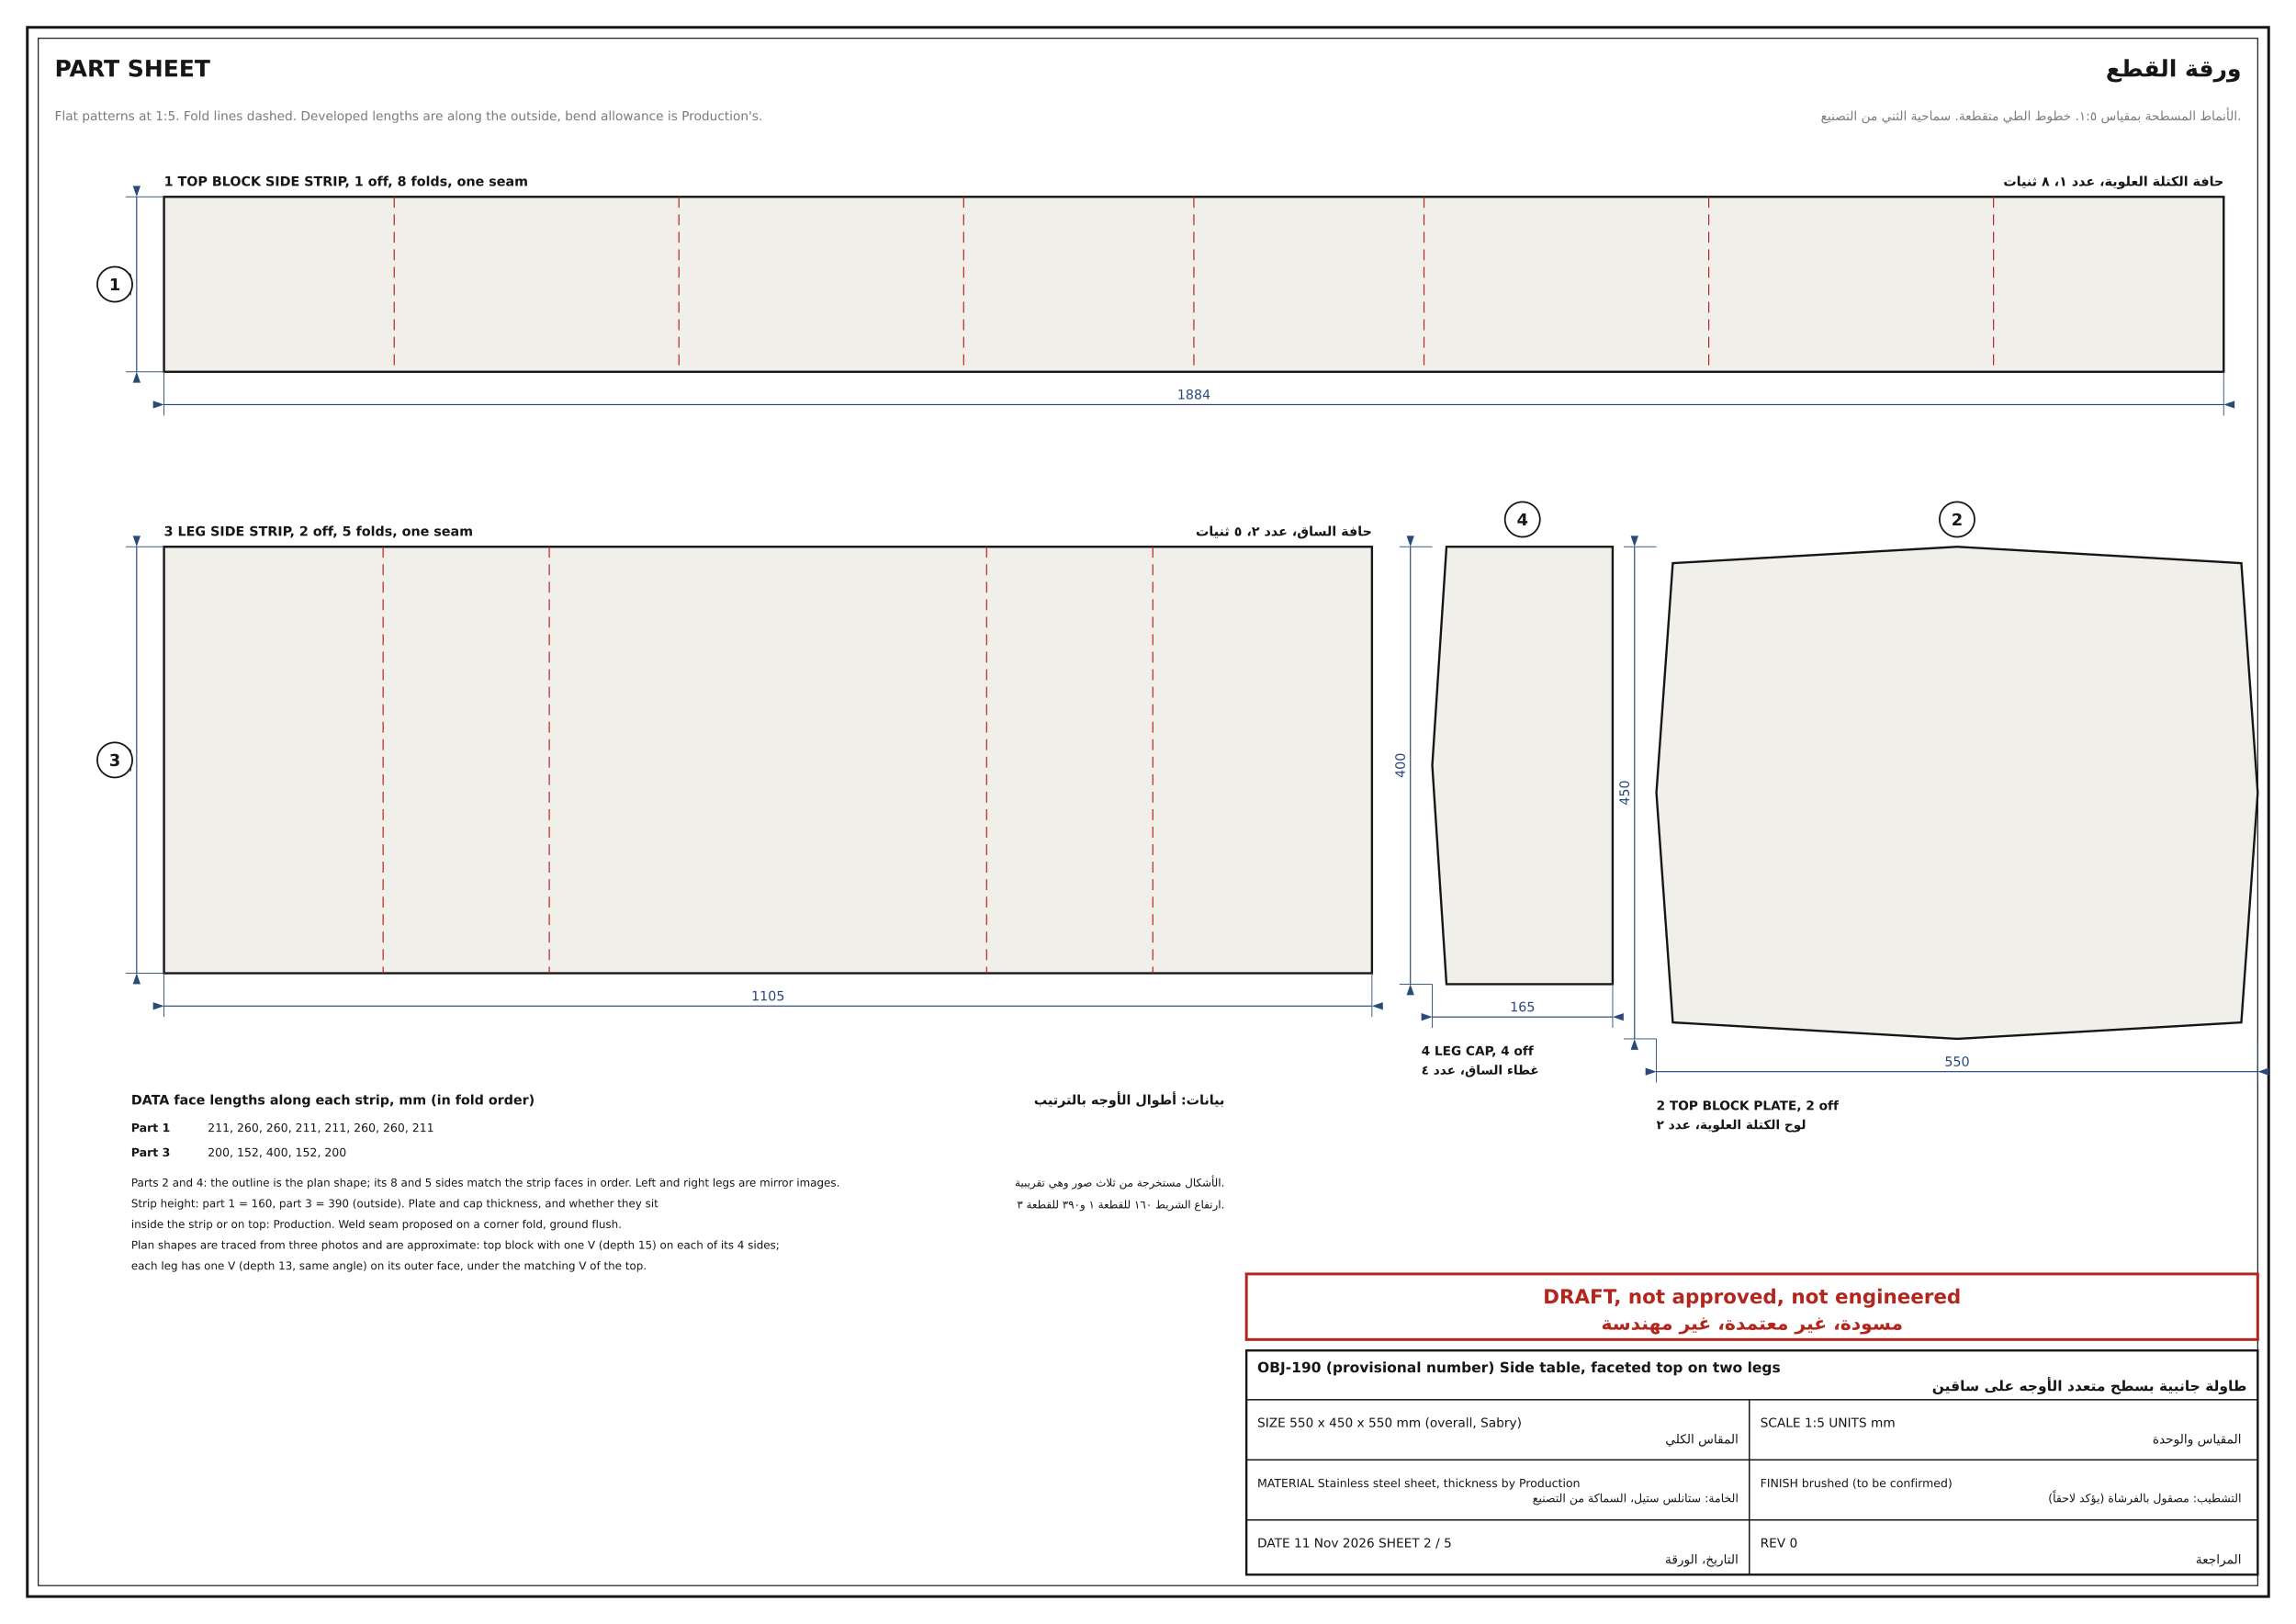
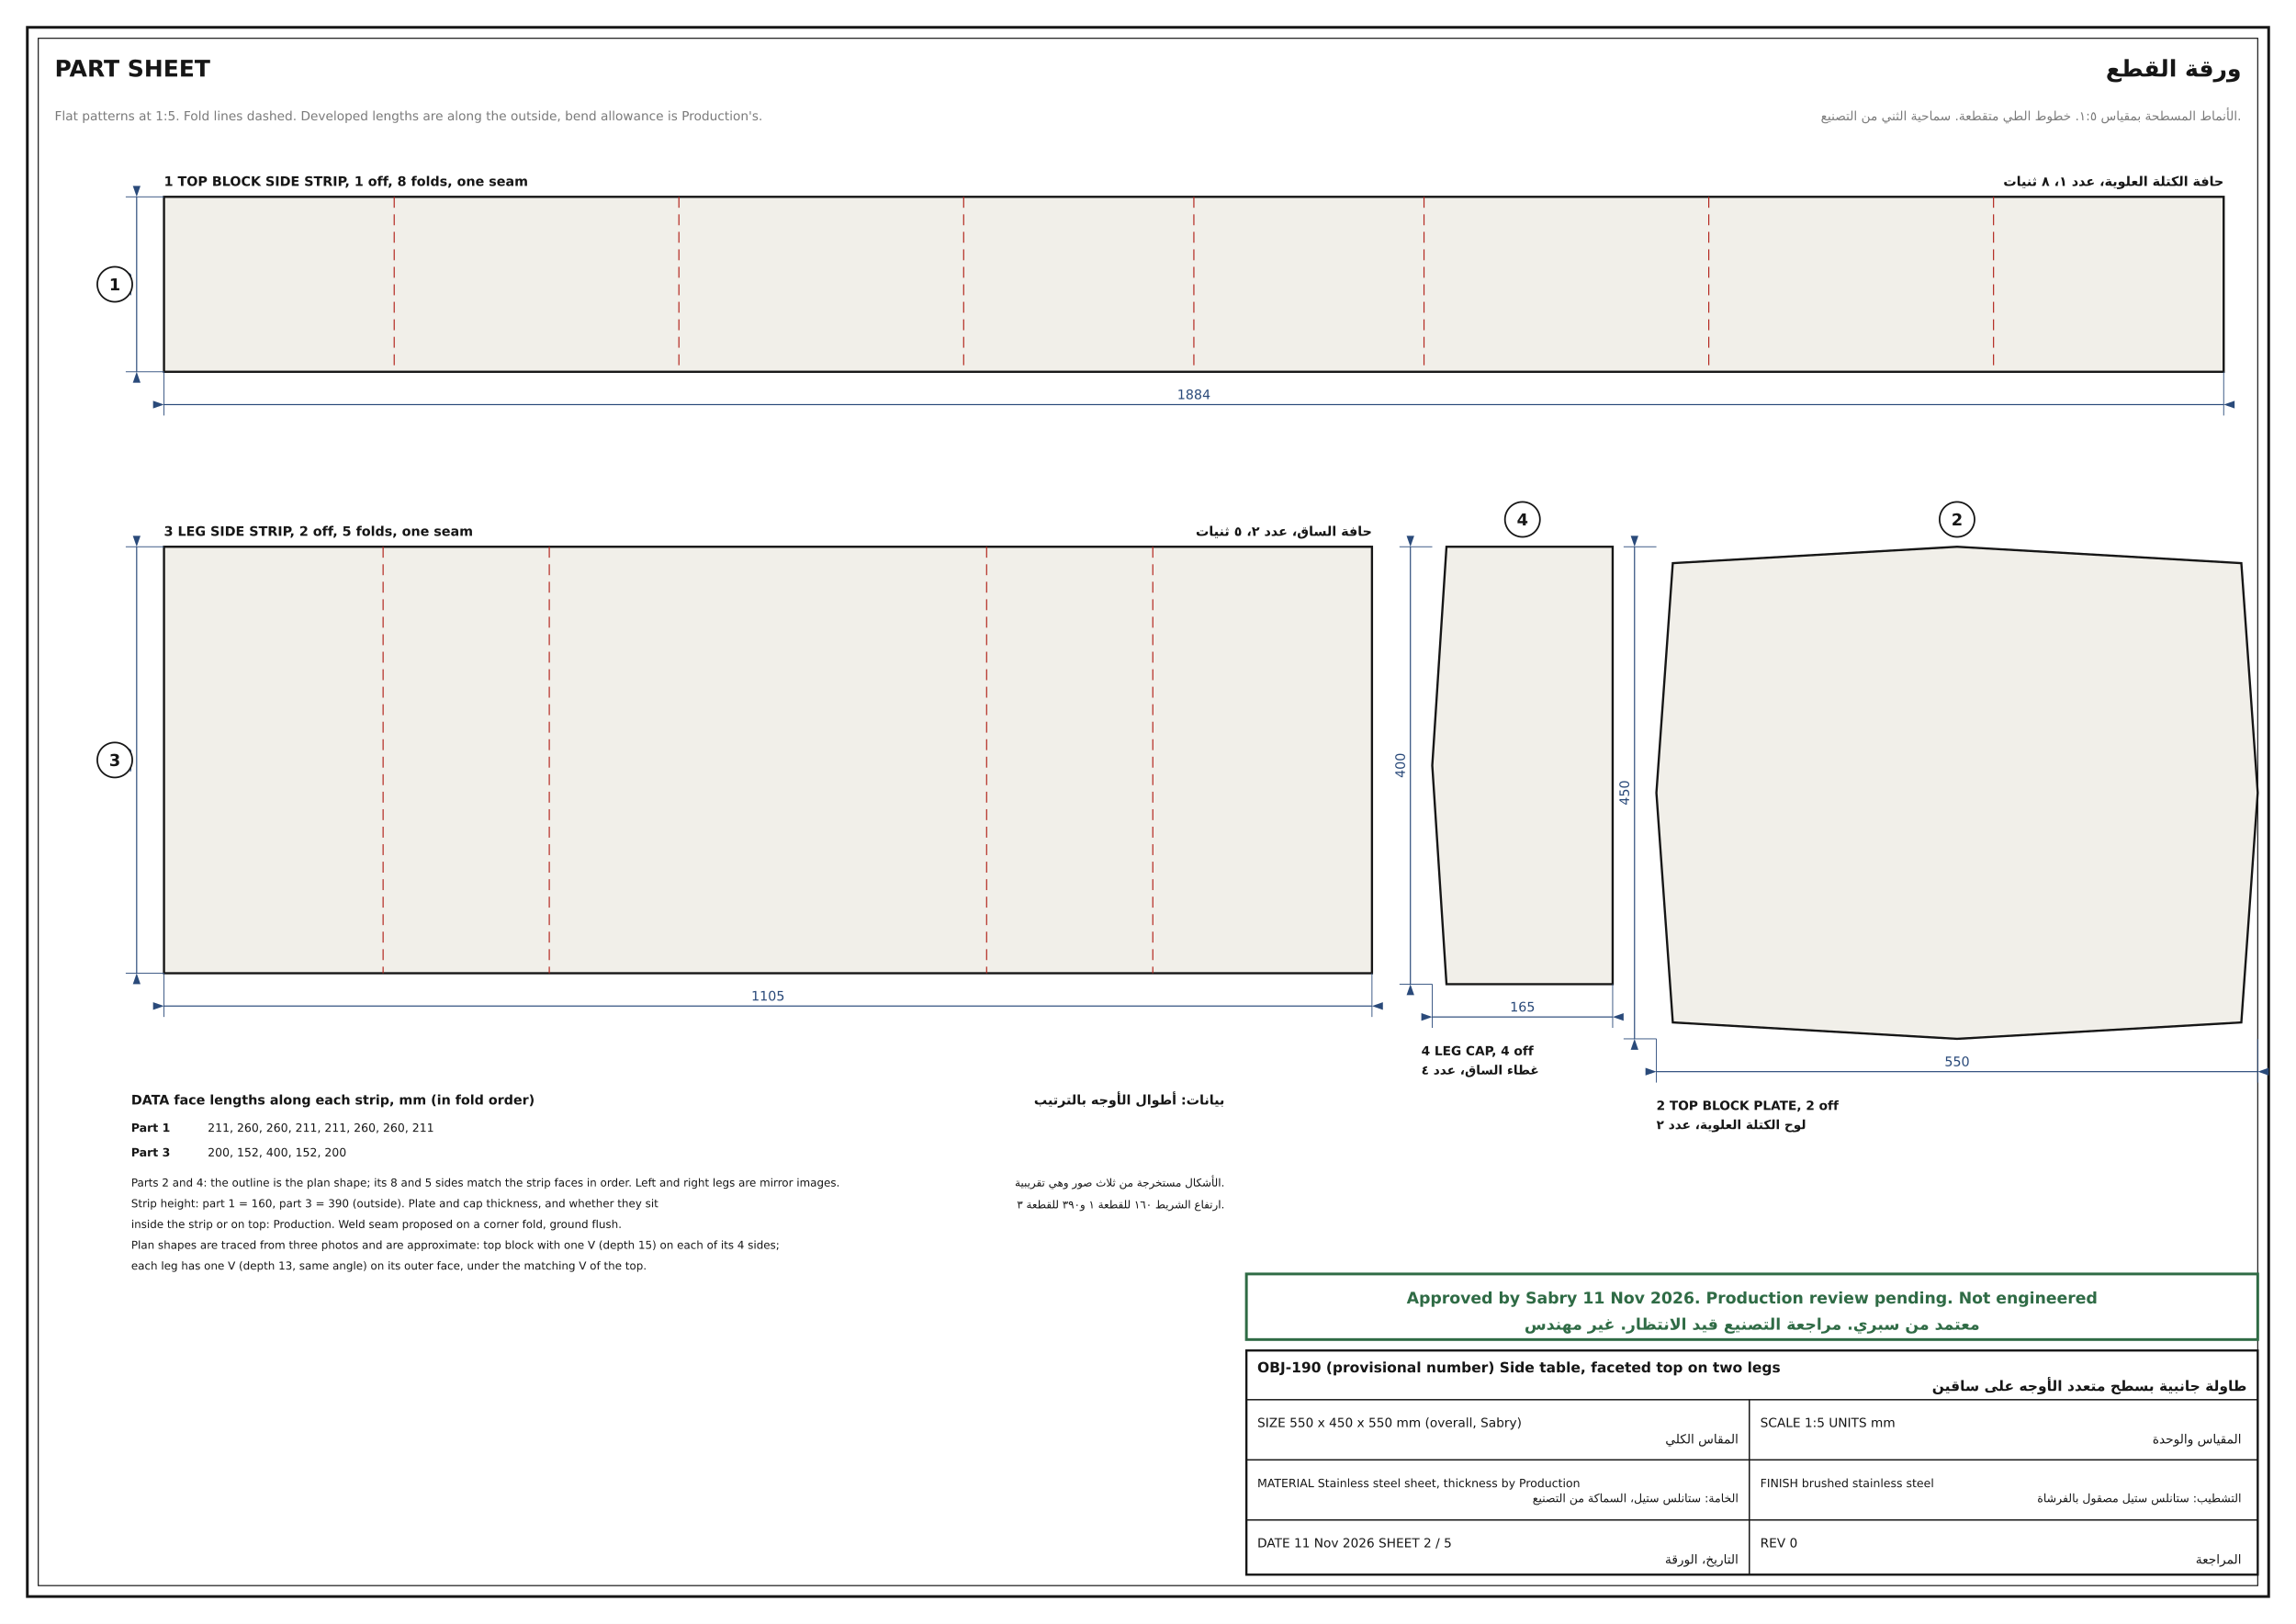
<svg xmlns="http://www.w3.org/2000/svg" viewBox="0 0 420 297" width="420mm" height="297mm">
  <rect width="420" height="297" fill="#fff" />
  <rect x="5.00" y="5.00" width="410.00" height="287.00" fill="none" stroke="#161616" stroke-width="0.5" />
  <rect x="7.00" y="7.00" width="406.00" height="283.00" fill="none" stroke="#161616" stroke-width="0.2" />
  <rect x="228.00" y="247.00" width="185.00" height="41.00" fill="#fff" stroke="#161616" stroke-width="0.4" />
  <line x1="228.00" y1="256.00" x2="413.00" y2="256.00" stroke="#161616" stroke-width="0.25" />
  <line x1="228.00" y1="267.00" x2="413.00" y2="267.00" stroke="#161616" stroke-width="0.25" />
  <line x1="228.00" y1="278.00" x2="413.00" y2="278.00" stroke="#161616" stroke-width="0.25" />
  <line x1="320.00" y1="256.00" x2="320.00" y2="288.00" stroke="#161616" stroke-width="0.25" />
  <text x="230.00" y="251.00" font-family="DejaVu Sans, Inter, Arial, sans-serif" font-size="2.6" font-weight="600" text-anchor="start" fill="#161616">OBJ-190 (provisional number)  Side table, faceted top on two legs</text>
  <text x="411.00" y="254.38" font-family="DejaVu Sans, Inter, Arial, sans-serif" font-size="2.6" font-weight="600" text-anchor="end" fill="#161616">طاولة جانبية بسطح متعدد الأوجه على ساقين</text>
  <text x="230.00" y="261.00" font-family="DejaVu Sans, Inter, Arial, sans-serif" font-size="2.3" font-weight="400" text-anchor="start" fill="#161616">SIZE  550 x 450 x 550 mm (overall, Sabry)</text>
  <text x="318.00" y="263.99" font-family="DejaVu Sans, Inter, Arial, sans-serif" font-size="2.3" font-weight="400" text-anchor="end" fill="#161616">المقاس الكلي</text>
  <text x="322.00" y="261.00" font-family="DejaVu Sans, Inter, Arial, sans-serif" font-size="2.3" font-weight="400" text-anchor="start" fill="#161616">SCALE  1:5   UNITS  mm</text>
  <text x="410.00" y="263.99" font-family="DejaVu Sans, Inter, Arial, sans-serif" font-size="2.3" font-weight="400" text-anchor="end" fill="#161616">المقياس والوحدة</text>
  <text x="230.00" y="272.00" font-family="DejaVu Sans, Inter, Arial, sans-serif" font-size="2.1" font-weight="400" text-anchor="start" fill="#161616">MATERIAL  Stainless steel sheet, thickness by Production</text>
  <text x="318.00" y="274.73" font-family="DejaVu Sans, Inter, Arial, sans-serif" font-size="2.1" font-weight="400" text-anchor="end" fill="#161616">الخامة: ستانلس ستيل، السماكة من التصنيع</text>
-   <text x="322.00" y="272.00" font-family="DejaVu Sans, Inter, Arial, sans-serif" font-size="2.1" font-weight="400" text-anchor="start" fill="#161616">FINISH  brushed (to be confirmed)</text>
-   <text x="410.00" y="274.73" font-family="DejaVu Sans, Inter, Arial, sans-serif" font-size="2.1" font-weight="400" text-anchor="end" fill="#161616">التشطيب: مصقول بالفرشاة (يؤكد لاحقاً)</text>
+   <text x="322.00" y="272.00" font-family="DejaVu Sans, Inter, Arial, sans-serif" font-size="2.1" font-weight="400" text-anchor="start" fill="#161616">FINISH  brushed stainless steel</text>
+   <text x="410.00" y="274.73" font-family="DejaVu Sans, Inter, Arial, sans-serif" font-size="2.1" font-weight="400" text-anchor="end" fill="#161616">التشطيب: ستانلس ستيل مصقول بالفرشاة</text>
  <text x="230.00" y="283.00" font-family="DejaVu Sans, Inter, Arial, sans-serif" font-size="2.3" font-weight="400" text-anchor="start" fill="#161616">DATE  11 Nov 2026      SHEET 2 / 5</text>
  <text x="318.00" y="285.99" font-family="DejaVu Sans, Inter, Arial, sans-serif" font-size="2.3" font-weight="400" text-anchor="end" fill="#161616">التاريخ، الورقة</text>
  <text x="322.00" y="283.00" font-family="DejaVu Sans, Inter, Arial, sans-serif" font-size="2.3" font-weight="400" text-anchor="start" fill="#161616">REV  0</text>
  <text x="410.00" y="285.99" font-family="DejaVu Sans, Inter, Arial, sans-serif" font-size="2.3" font-weight="400" text-anchor="end" fill="#161616">المراجعة</text>
-   <rect x="228.00" y="233.00" width="185.00" height="12.00" fill="#fff" stroke="#b3261e" stroke-width="0.5" />
-   <text x="320.50" y="238.40" font-family="DejaVu Sans, Inter, Arial, sans-serif" font-size="3.6" font-weight="700" text-anchor="middle" fill="#b3261e">DRAFT, not approved, not engineered</text>
-   <text x="320.50" y="243.20" font-family="DejaVu Sans, Inter, Arial, sans-serif" font-size="3.4" font-weight="700" text-anchor="middle" fill="#b3261e">مسودة، غير معتمدة، غير مهندسة</text>
+   <rect x="228.00" y="233.00" width="185.00" height="12.00" fill="#fff" stroke="#2f6b45" stroke-width="0.5" />
+   <text x="320.50" y="238.40" font-family="DejaVu Sans, Inter, Arial, sans-serif" font-size="2.9" font-weight="700" text-anchor="middle" fill="#2f6b45">Approved by Sabry 11 Nov 2026. Production review pending. Not engineered</text>
+   <text x="320.50" y="243.20" font-family="DejaVu Sans, Inter, Arial, sans-serif" font-size="2.9" font-weight="700" text-anchor="middle" fill="#2f6b45">معتمد من سبري. مراجعة التصنيع قيد الانتظار. غير مهندس</text>
  <text x="10.00" y="14.00" font-family="DejaVu Sans, Inter, Arial, sans-serif" font-size="4.2" font-weight="700" text-anchor="start" fill="#161616">PART SHEET</text>
  <text x="410.00" y="14.00" font-family="DejaVu Sans, Inter, Arial, sans-serif" font-size="4.2" font-weight="700" text-anchor="end" fill="#161616">ورقة القطع</text>
  <text x="10.00" y="22.00" font-family="DejaVu Sans, Inter, Arial, sans-serif" font-size="2.3" font-weight="400" text-anchor="start" fill="#7a7a7a">Flat patterns at 1:5. Fold lines dashed. Developed lengths are along the outside, bend allowance is Production's.</text>
  <text x="410.00" y="22.00" font-family="DejaVu Sans, Inter, Arial, sans-serif" font-size="2.3" font-weight="400" text-anchor="end" fill="#7a7a7a">الأنماط المسطحة بمقياس ١:٥. خطوط الطي متقطعة. سماحية الثني من التصنيع.</text>
  <rect x="30.00" y="36.00" width="376.77" height="32.00" fill="#f1efe9" stroke="#161616" stroke-width="0.4" />
  <line x1="72.11" y1="36.00" x2="72.11" y2="68.00" stroke="#b3261e" stroke-width="0.2" stroke-dasharray="2 1.2" />
  <line x1="124.19" y1="36.00" x2="124.19" y2="68.00" stroke="#b3261e" stroke-width="0.2" stroke-dasharray="2 1.2" />
  <line x1="176.28" y1="36.00" x2="176.28" y2="68.00" stroke="#b3261e" stroke-width="0.2" stroke-dasharray="2 1.2" />
  <line x1="218.39" y1="36.00" x2="218.39" y2="68.00" stroke="#b3261e" stroke-width="0.2" stroke-dasharray="2 1.2" />
  <line x1="260.49" y1="36.00" x2="260.49" y2="68.00" stroke="#b3261e" stroke-width="0.2" stroke-dasharray="2 1.2" />
  <line x1="312.58" y1="36.00" x2="312.58" y2="68.00" stroke="#b3261e" stroke-width="0.2" stroke-dasharray="2 1.2" />
  <line x1="364.67" y1="36.00" x2="364.67" y2="68.00" stroke="#b3261e" stroke-width="0.2" stroke-dasharray="2 1.2" />
  <line x1="30.00" y1="74.00" x2="406.77" y2="74.00" stroke="#2a4a7a" stroke-width="0.2" />
  <polygon points="30.00,74.00 28.00,73.30 28.00,74.70" fill="#2a4a7a" />
  <polygon points="406.77,74.00 408.77,74.70 408.77,73.30" fill="#2a4a7a" />
  <line x1="30.00" y1="68.00" x2="30.00" y2="76.00" stroke="#2a4a7a" stroke-width="0.15" />
  <line x1="406.77" y1="68.00" x2="406.77" y2="76.00" stroke="#2a4a7a" stroke-width="0.15" />
  <text x="218.39" y="73.00" font-family="DejaVu Sans, Inter, Arial, sans-serif" font-size="2.4" font-weight="500" text-anchor="middle" fill="#2a4a7a">1884</text>
  <line x1="25.00" y1="36.00" x2="25.00" y2="68.00" stroke="#2a4a7a" stroke-width="0.2" />
  <polygon points="25.00,36.00 25.70,34.00 24.30,34.00" fill="#2a4a7a" />
  <polygon points="25.00,68.00 24.30,70.00 25.70,70.00" fill="#2a4a7a" />
  <line x1="30.00" y1="36.00" x2="23.00" y2="36.00" stroke="#2a4a7a" stroke-width="0.15" />
  <line x1="30.00" y1="68.00" x2="23.00" y2="68.00" stroke="#2a4a7a" stroke-width="0.15" />
  <text transform="translate(24.00 52.00) rotate(-90)" font-family="DejaVu Sans, Inter, Arial, sans-serif" font-size="2.4" font-weight="500" text-anchor="middle" fill="#2a4a7a">160</text>
  <text x="30.00" y="34.00" font-family="DejaVu Sans, Inter, Arial, sans-serif" font-size="2.4" font-weight="600" text-anchor="start" fill="#161616">1  TOP BLOCK SIDE STRIP, 1 off, 8 folds, one seam</text>
  <text x="406.77" y="34.00" font-family="DejaVu Sans, Inter, Arial, sans-serif" font-size="2.4" font-weight="600" text-anchor="end" fill="#161616">حافة الكتلة العلوية، عدد ١، ٨ ثنيات</text>
  <circle cx="21.00" cy="52.00" r="3.2" fill="#fff" stroke="#161616" stroke-width=".3" />
  <text x="21.00" y="53.10" font-family="DejaVu Sans, Inter, Arial, sans-serif" font-size="3" font-weight="600" text-anchor="middle" fill="#161616">1</text>
  <rect x="30.00" y="100.00" width="220.97" height="78.00" fill="#f1efe9" stroke="#161616" stroke-width="0.4" />
  <line x1="70.08" y1="100.00" x2="70.08" y2="178.00" stroke="#b3261e" stroke-width="0.2" stroke-dasharray="2 1.2" />
  <line x1="100.48" y1="100.00" x2="100.48" y2="178.00" stroke="#b3261e" stroke-width="0.2" stroke-dasharray="2 1.2" />
  <line x1="180.48" y1="100.00" x2="180.48" y2="178.00" stroke="#b3261e" stroke-width="0.2" stroke-dasharray="2 1.2" />
  <line x1="210.88" y1="100.00" x2="210.88" y2="178.00" stroke="#b3261e" stroke-width="0.2" stroke-dasharray="2 1.2" />
  <line x1="30.00" y1="184.00" x2="250.97" y2="184.00" stroke="#2a4a7a" stroke-width="0.2" />
  <polygon points="30.00,184.00 28.00,183.30 28.00,184.70" fill="#2a4a7a" />
  <polygon points="250.97,184.00 252.97,184.70 252.97,183.30" fill="#2a4a7a" />
  <line x1="30.00" y1="178.00" x2="30.00" y2="186.00" stroke="#2a4a7a" stroke-width="0.15" />
  <line x1="250.97" y1="178.00" x2="250.97" y2="186.00" stroke="#2a4a7a" stroke-width="0.15" />
  <text x="140.48" y="183.00" font-family="DejaVu Sans, Inter, Arial, sans-serif" font-size="2.4" font-weight="500" text-anchor="middle" fill="#2a4a7a">1105</text>
  <line x1="25.00" y1="100.00" x2="25.00" y2="178.00" stroke="#2a4a7a" stroke-width="0.2" />
  <polygon points="25.00,100.00 25.70,98.00 24.30,98.00" fill="#2a4a7a" />
  <polygon points="25.00,178.00 24.30,180.00 25.70,180.00" fill="#2a4a7a" />
  <line x1="30.00" y1="100.00" x2="23.00" y2="100.00" stroke="#2a4a7a" stroke-width="0.15" />
  <line x1="30.00" y1="178.00" x2="23.00" y2="178.00" stroke="#2a4a7a" stroke-width="0.15" />
  <text transform="translate(24.00 139.00) rotate(-90)" font-family="DejaVu Sans, Inter, Arial, sans-serif" font-size="2.4" font-weight="500" text-anchor="middle" fill="#2a4a7a">390</text>
  <text x="30.00" y="98.00" font-family="DejaVu Sans, Inter, Arial, sans-serif" font-size="2.4" font-weight="600" text-anchor="start" fill="#161616">3  LEG SIDE STRIP, 2 off, 5 folds, one seam</text>
  <text x="250.97" y="98.00" font-family="DejaVu Sans, Inter, Arial, sans-serif" font-size="2.4" font-weight="600" text-anchor="end" fill="#161616">حافة الساق، عدد ٢، ٥ ثنيات</text>
  <circle cx="21.00" cy="139.00" r="3.2" fill="#fff" stroke="#161616" stroke-width=".3" />
  <text x="21.00" y="140.10" font-family="DejaVu Sans, Inter, Arial, sans-serif" font-size="3" font-weight="600" text-anchor="middle" fill="#161616">3</text>
  <polygon points="262.00,140.00 264.60,100.00 295.00,100.00 295.00,180.00 264.60,180.00" fill="#f1efe9" stroke="#161616" stroke-width="0.4" />
  <line x1="262.00" y1="186.00" x2="295.00" y2="186.00" stroke="#2a4a7a" stroke-width="0.2" />
  <polygon points="262.00,186.00 260.00,185.30 260.00,186.70" fill="#2a4a7a" />
  <polygon points="295.00,186.00 297.00,186.70 297.00,185.30" fill="#2a4a7a" />
  <line x1="262.00" y1="180.00" x2="262.00" y2="188.00" stroke="#2a4a7a" stroke-width="0.15" />
  <line x1="295.00" y1="180.00" x2="295.00" y2="188.00" stroke="#2a4a7a" stroke-width="0.15" />
  <text x="278.50" y="185.00" font-family="DejaVu Sans, Inter, Arial, sans-serif" font-size="2.4" font-weight="500" text-anchor="middle" fill="#2a4a7a">165</text>
  <line x1="258.00" y1="100.00" x2="258.00" y2="180.00" stroke="#2a4a7a" stroke-width="0.2" />
  <polygon points="258.00,100.00 258.70,98.00 257.30,98.00" fill="#2a4a7a" />
  <polygon points="258.00,180.00 257.30,182.00 258.70,182.00" fill="#2a4a7a" />
  <line x1="262.00" y1="100.00" x2="256.00" y2="100.00" stroke="#2a4a7a" stroke-width="0.15" />
  <line x1="262.00" y1="180.00" x2="256.00" y2="180.00" stroke="#2a4a7a" stroke-width="0.15" />
  <text transform="translate(257.00 140.00) rotate(-90)" font-family="DejaVu Sans, Inter, Arial, sans-serif" font-size="2.4" font-weight="500" text-anchor="middle" fill="#2a4a7a">400</text>
  <circle cx="278.50" cy="95.00" r="3.2" fill="#fff" stroke="#161616" stroke-width=".3" />
  <text x="278.50" y="96.10" font-family="DejaVu Sans, Inter, Arial, sans-serif" font-size="3" font-weight="600" text-anchor="middle" fill="#161616">4</text>
  <text x="260.00" y="193.00" font-family="DejaVu Sans, Inter, Arial, sans-serif" font-size="2.3" font-weight="600" text-anchor="start" fill="#161616">4  LEG CAP, 4 off</text>
  <text x="260.00" y="196.50" font-family="DejaVu Sans, Inter, Arial, sans-serif" font-size="2.3" font-weight="600" text-anchor="start" fill="#161616">غطاء الساق، عدد ٤</text>
  <polygon points="303.00,145.00 306.00,103.00 358.00,100.00 410.00,103.00 413.00,145.00 410.00,187.00 358.00,190.00 306.00,187.00" fill="#f1efe9" stroke="#161616" stroke-width="0.4" />
  <line x1="303.00" y1="196.00" x2="413.00" y2="196.00" stroke="#2a4a7a" stroke-width="0.2" />
  <polygon points="303.00,196.00 301.00,195.30 301.00,196.70" fill="#2a4a7a" />
  <polygon points="413.00,196.00 415.00,196.70 415.00,195.30" fill="#2a4a7a" />
  <line x1="303.00" y1="190.00" x2="303.00" y2="198.00" stroke="#2a4a7a" stroke-width="0.15" />
  <line x1="413.00" y1="190.00" x2="413.00" y2="198.00" stroke="#2a4a7a" stroke-width="0.15" />
  <text x="358.00" y="195.00" font-family="DejaVu Sans, Inter, Arial, sans-serif" font-size="2.4" font-weight="500" text-anchor="middle" fill="#2a4a7a">550</text>
  <line x1="299.00" y1="100.00" x2="299.00" y2="190.00" stroke="#2a4a7a" stroke-width="0.2" />
  <polygon points="299.00,100.00 299.70,98.00 298.30,98.00" fill="#2a4a7a" />
  <polygon points="299.00,190.00 298.30,192.00 299.70,192.00" fill="#2a4a7a" />
  <line x1="303.00" y1="100.00" x2="297.00" y2="100.00" stroke="#2a4a7a" stroke-width="0.15" />
  <line x1="303.00" y1="190.00" x2="297.00" y2="190.00" stroke="#2a4a7a" stroke-width="0.15" />
  <text transform="translate(298.00 145.00) rotate(-90)" font-family="DejaVu Sans, Inter, Arial, sans-serif" font-size="2.4" font-weight="500" text-anchor="middle" fill="#2a4a7a">450</text>
  <circle cx="358.00" cy="95.00" r="3.2" fill="#fff" stroke="#161616" stroke-width=".3" />
  <text x="358.00" y="96.10" font-family="DejaVu Sans, Inter, Arial, sans-serif" font-size="3" font-weight="600" text-anchor="middle" fill="#161616">2</text>
  <text x="303.00" y="203.00" font-family="DejaVu Sans, Inter, Arial, sans-serif" font-size="2.3" font-weight="600" text-anchor="start" fill="#161616">2  TOP BLOCK PLATE, 2 off</text>
  <text x="303.00" y="206.50" font-family="DejaVu Sans, Inter, Arial, sans-serif" font-size="2.3" font-weight="600" text-anchor="start" fill="#161616">لوح الكتلة العلوية، عدد ٢</text>
  <text x="24.00" y="202.00" font-family="DejaVu Sans, Inter, Arial, sans-serif" font-size="2.4" font-weight="600" text-anchor="start" fill="#161616">DATA  face lengths along each strip, mm (in fold order)</text>
  <text x="224.00" y="202.00" font-family="DejaVu Sans, Inter, Arial, sans-serif" font-size="2.4" font-weight="600" text-anchor="end" fill="#161616">بيانات: أطوال الأوجه بالترتيب</text>
  <text x="24.00" y="207.00" font-family="DejaVu Sans, Inter, Arial, sans-serif" font-size="2.1" font-weight="600" text-anchor="start" fill="#161616">Part 1</text>
  <text x="38.00" y="207.00" font-family="DejaVu Sans, Inter, Arial, sans-serif" font-size="2.1" font-weight="400" text-anchor="start" fill="#161616">211, 260, 260, 211, 211, 260, 260, 211</text>
  <text x="24.00" y="211.50" font-family="DejaVu Sans, Inter, Arial, sans-serif" font-size="2.1" font-weight="600" text-anchor="start" fill="#161616">Part 3</text>
  <text x="38.00" y="211.50" font-family="DejaVu Sans, Inter, Arial, sans-serif" font-size="2.1" font-weight="400" text-anchor="start" fill="#161616">200, 152, 400, 152, 200</text>
  <text x="24.00" y="217.00" font-family="DejaVu Sans, Inter, Arial, sans-serif" font-size="2.0" font-weight="400" text-anchor="start" fill="#161616">Parts 2 and 4: the outline is the plan shape; its 8 and 5 sides match the strip faces in order. Left and right legs are mirror images.</text>
  <text x="24.00" y="220.80" font-family="DejaVu Sans, Inter, Arial, sans-serif" font-size="2.0" font-weight="400" text-anchor="start" fill="#161616">Strip height: part 1 = 160, part 3 = 390 (outside). Plate and cap thickness, and whether they sit</text>
  <text x="24.00" y="224.60" font-family="DejaVu Sans, Inter, Arial, sans-serif" font-size="2.0" font-weight="400" text-anchor="start" fill="#161616">inside the strip or on top: Production. Weld seam proposed on a corner fold, ground flush.</text>
  <text x="24.00" y="228.40" font-family="DejaVu Sans, Inter, Arial, sans-serif" font-size="2.0" font-weight="400" text-anchor="start" fill="#161616">Plan shapes are traced from three photos and are approximate: top block with one V (depth 15) on each of its 4 sides;</text>
  <text x="24.00" y="232.20" font-family="DejaVu Sans, Inter, Arial, sans-serif" font-size="2.0" font-weight="400" text-anchor="start" fill="#161616">each leg has one V (depth 13, same angle) on its outer face, under the matching V of the top.</text>
  <text x="224.00" y="217.00" font-family="DejaVu Sans, Inter, Arial, sans-serif" font-size="2.0" font-weight="400" text-anchor="end" fill="#161616">الأشكال مستخرجة من ثلاث صور وهي تقريبية.</text>
  <text x="224.00" y="221.00" font-family="DejaVu Sans, Inter, Arial, sans-serif" font-size="2.0" font-weight="400" text-anchor="end" fill="#161616">ارتفاع الشريط ١٦٠ للقطعة ١ و٣٩٠ للقطعة ٣.</text>
</svg>
